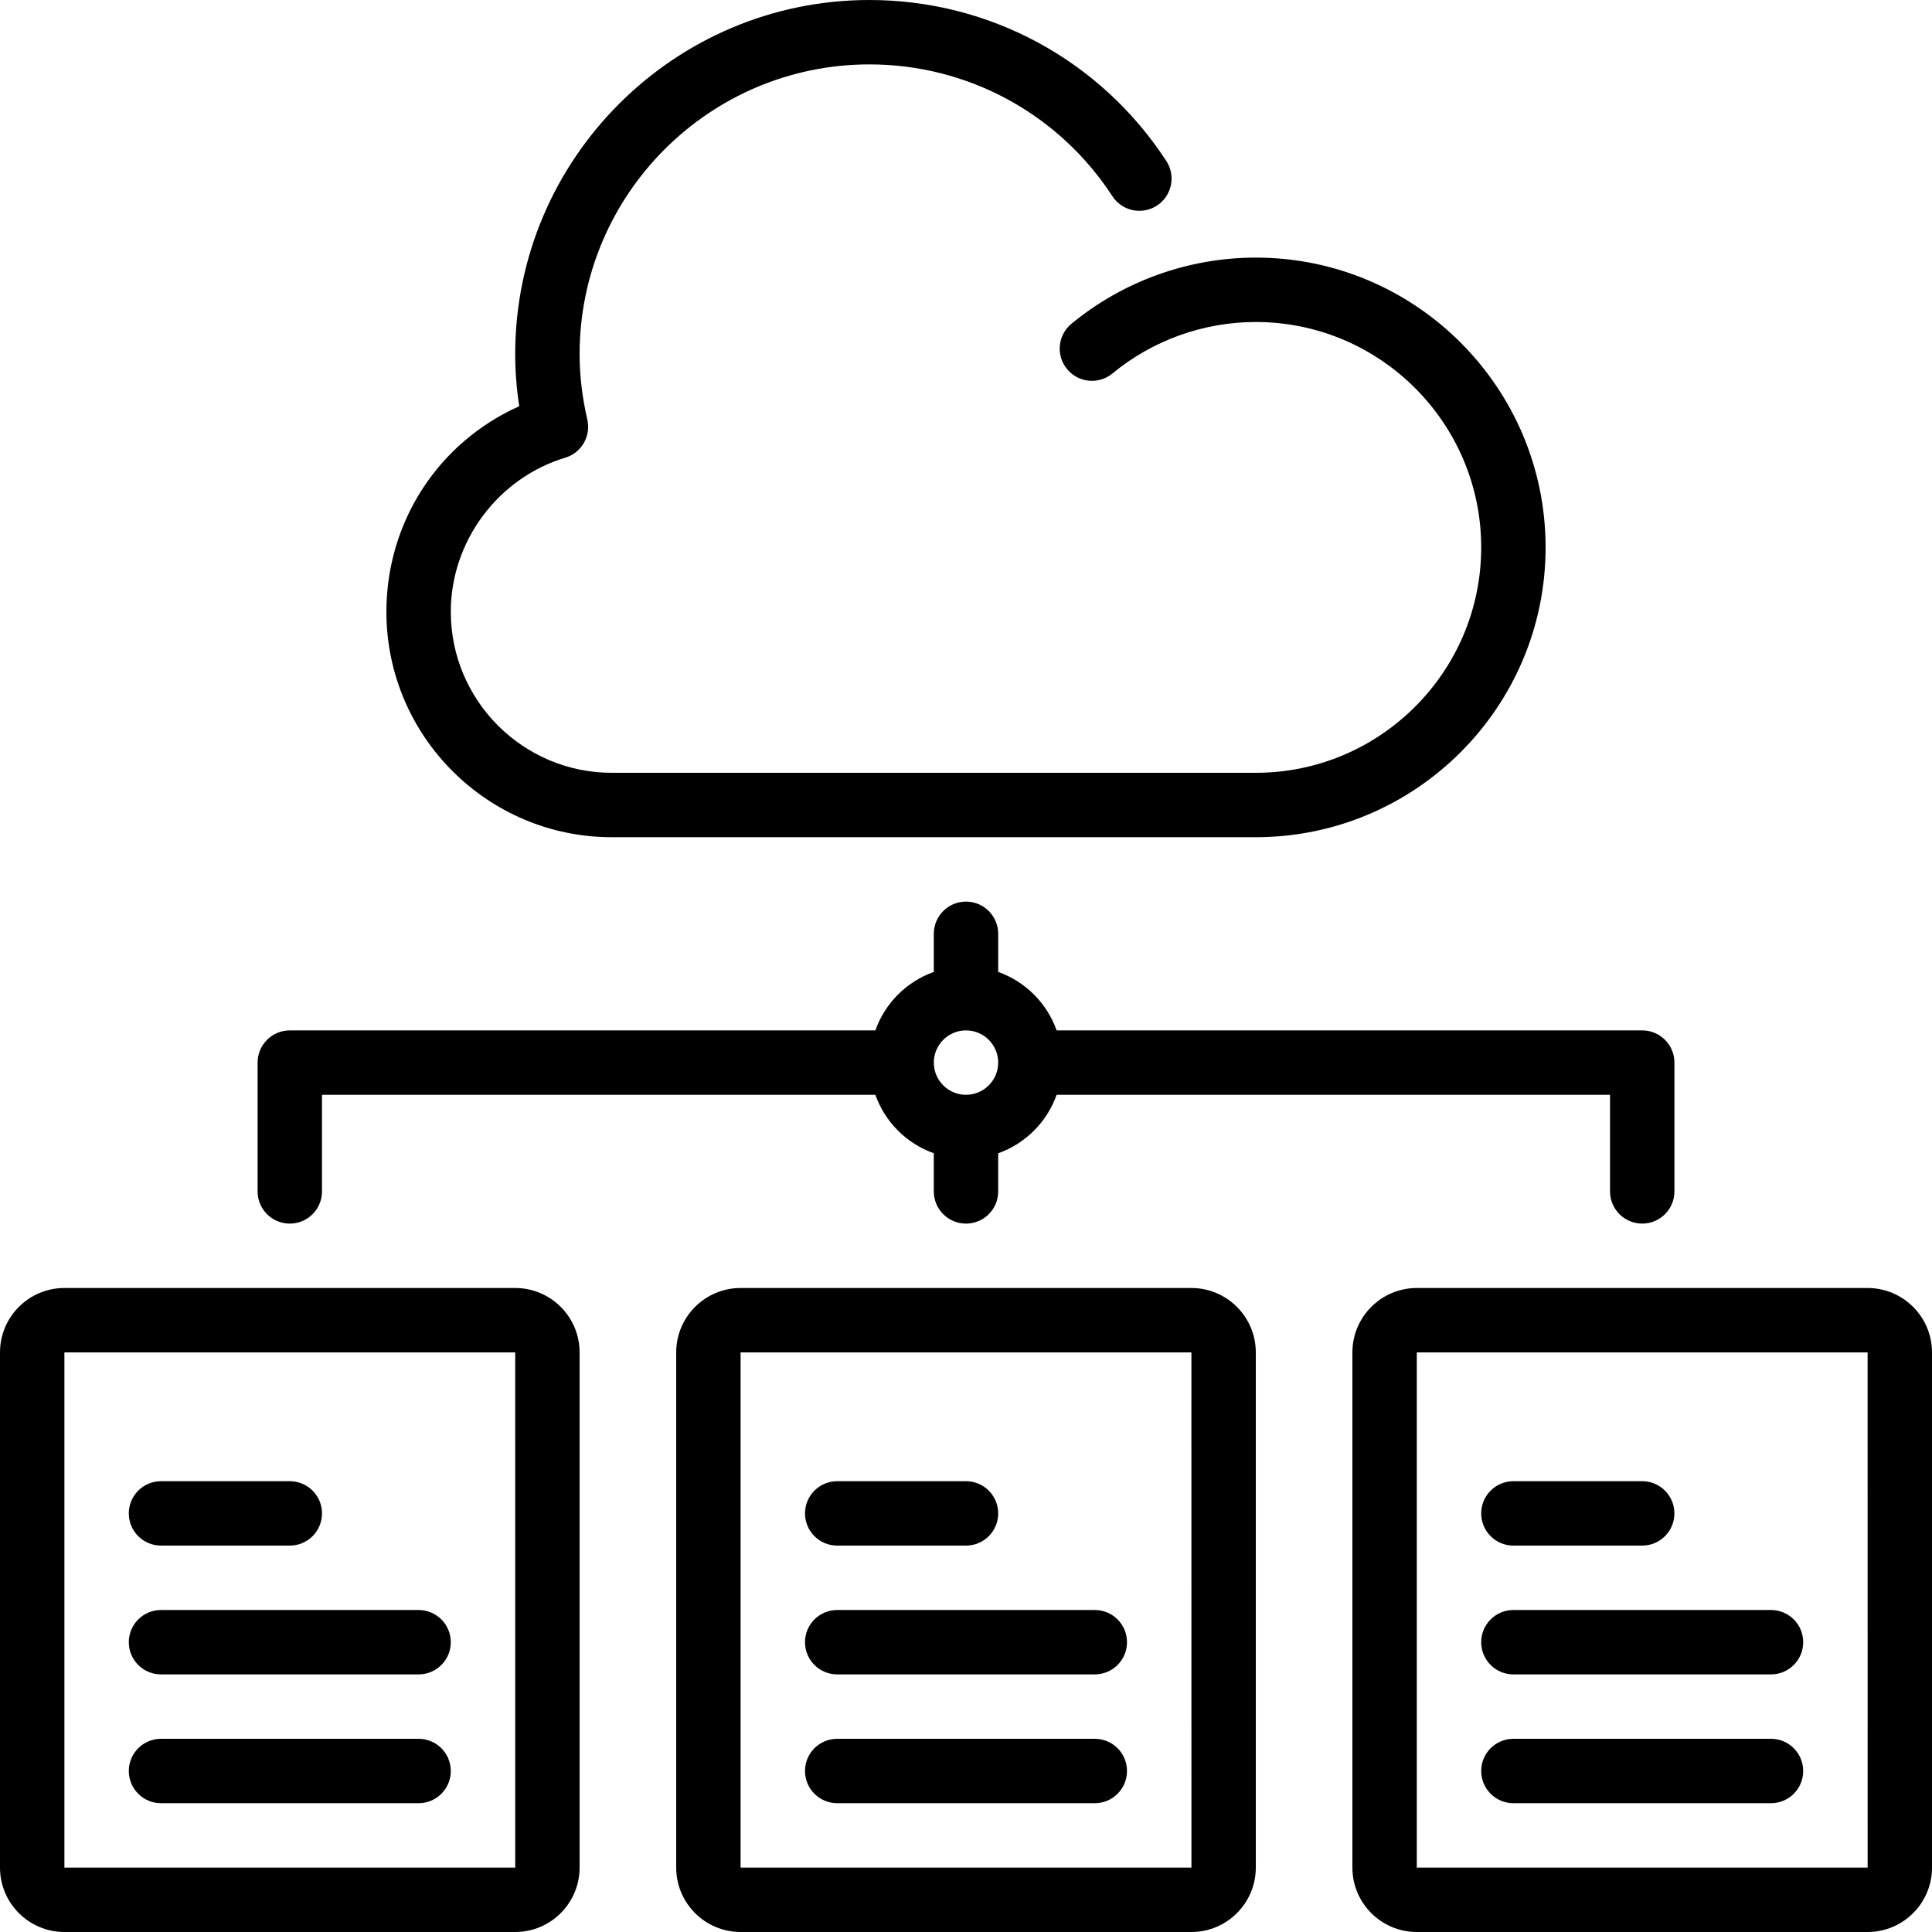
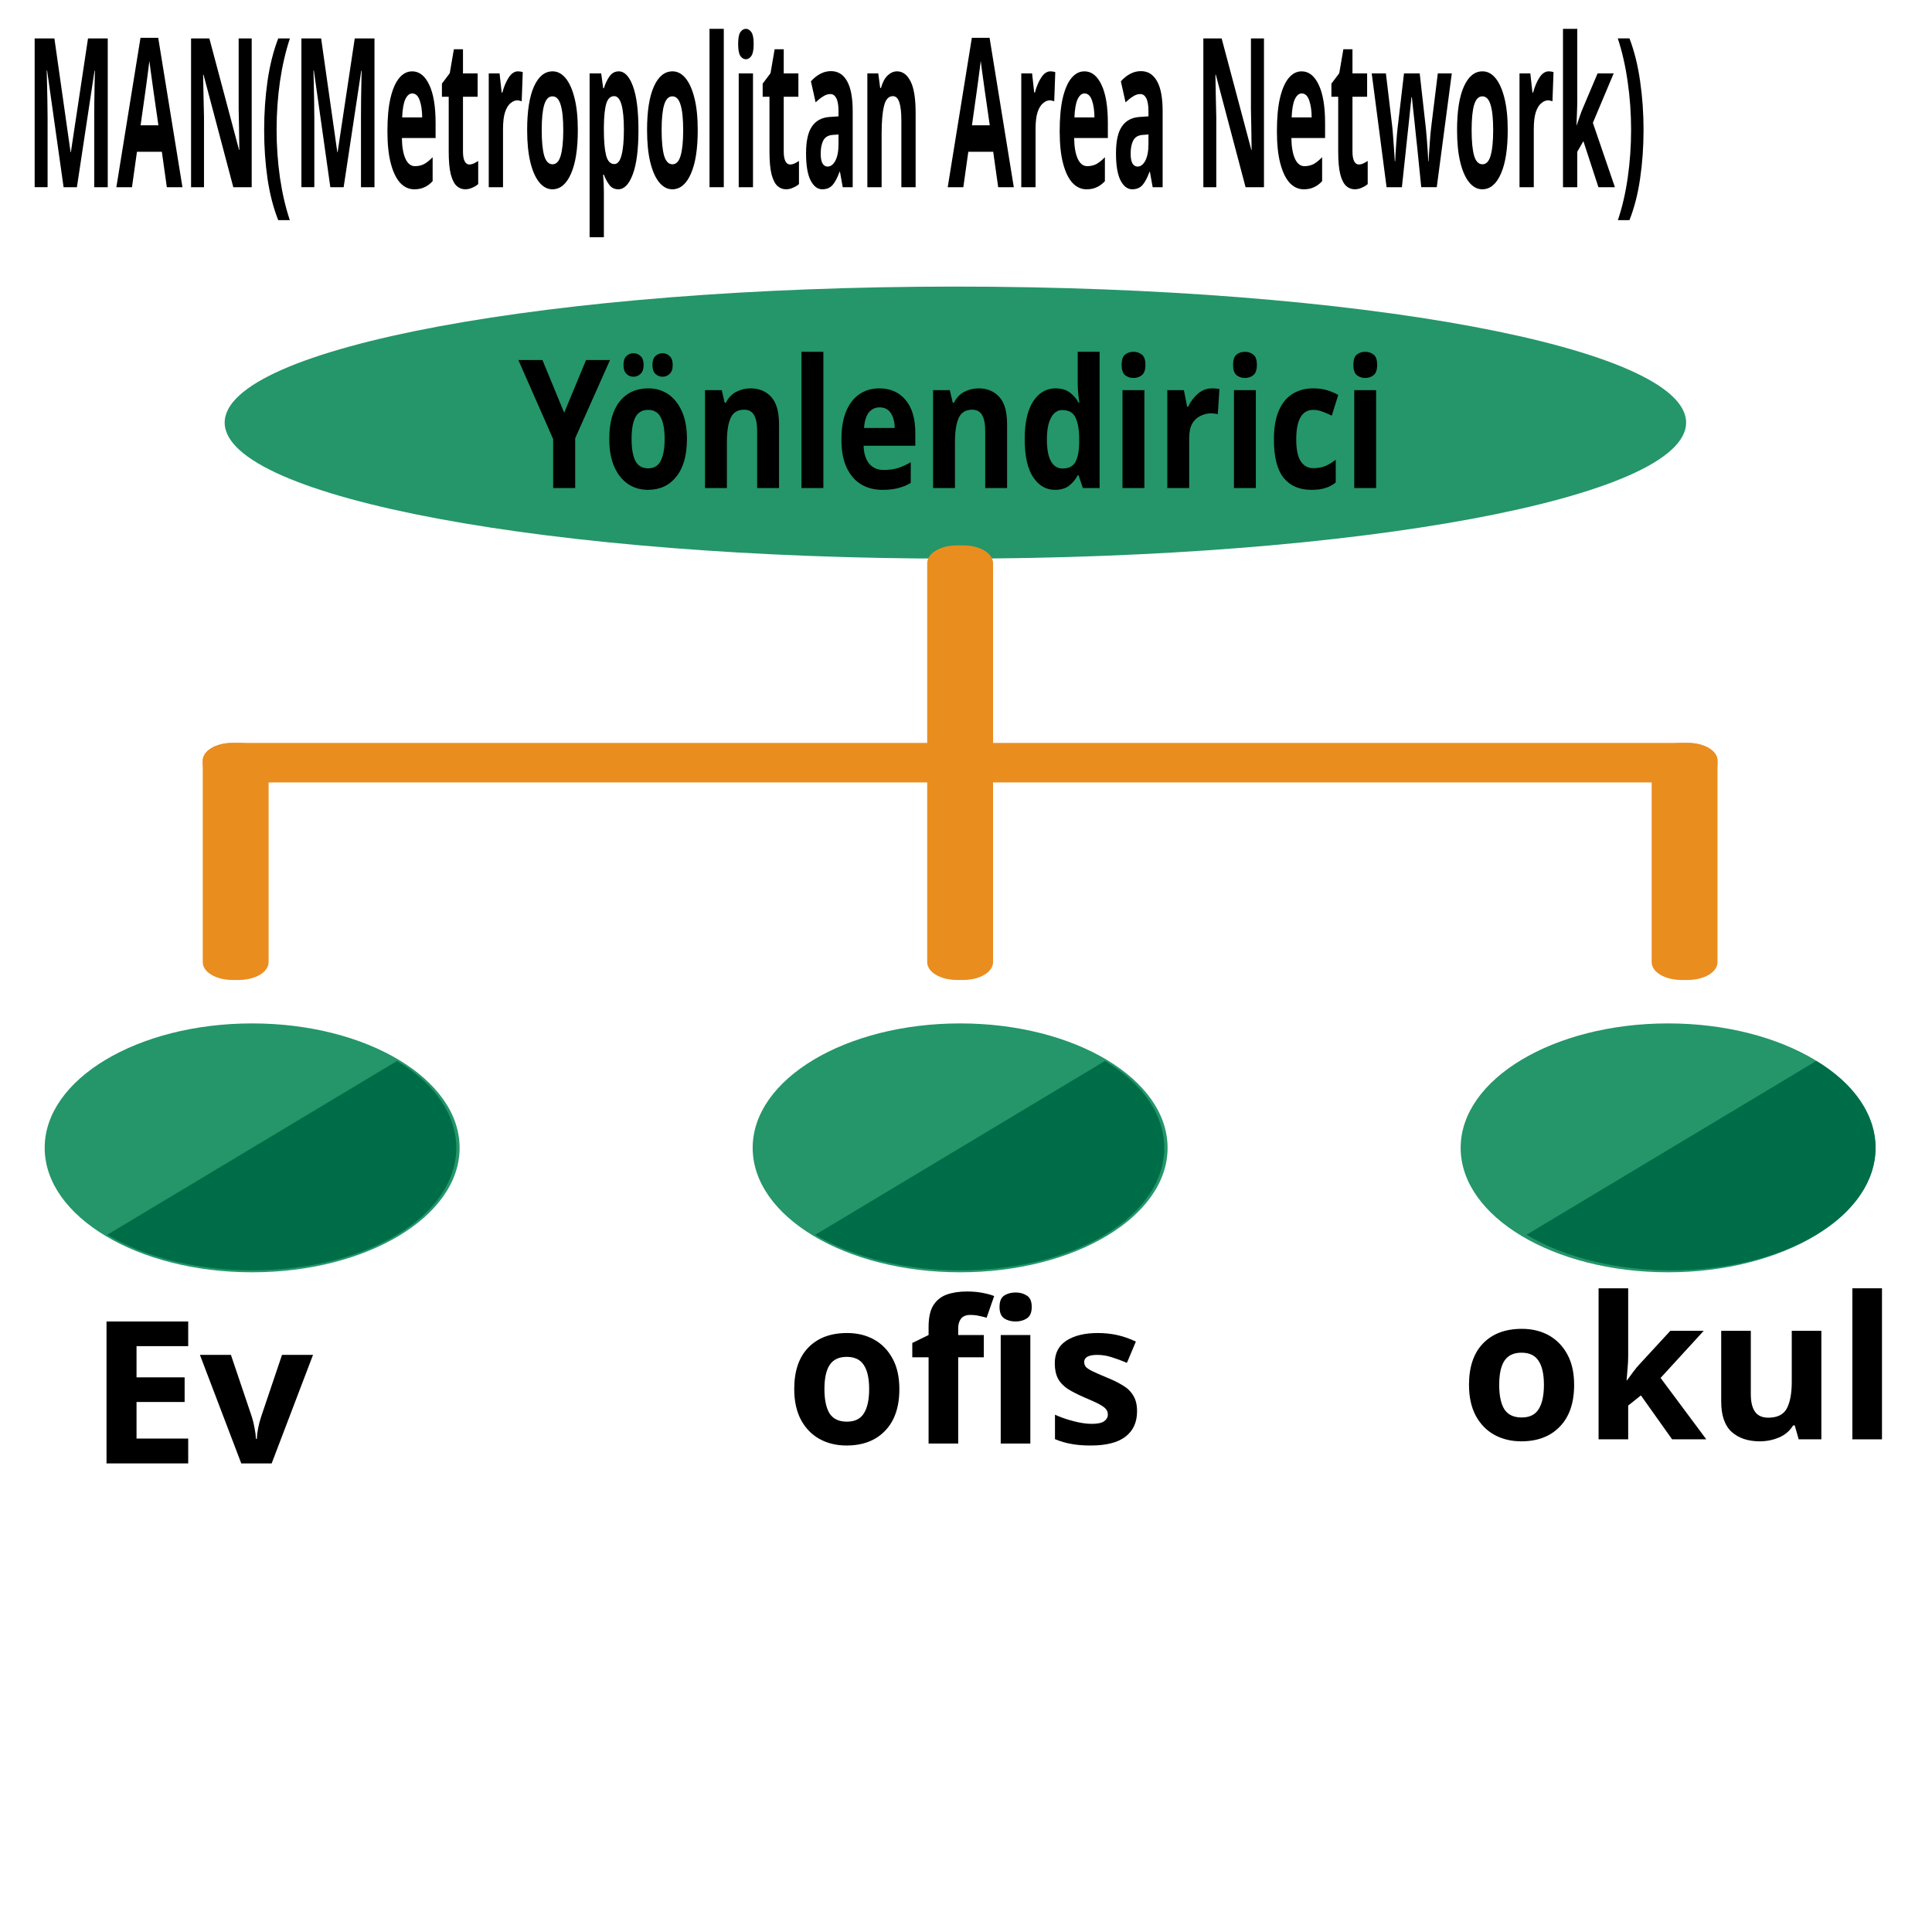
- <svg xmlns="http://www.w3.org/2000/svg" fill="#000000" height="800px" width="800px" version="1.1" id="Layer_1" viewBox="0 0 512 512" xml:space="preserve">
-   <g>
-     <g>
-       <g>
-         <path d="M110.933,426.667H42.667c-4.719,0-8.533,3.823-8.533,8.533s3.814,8.533,8.533,8.533h68.267     c4.719,0,8.533-3.823,8.533-8.533S115.652,426.667,110.933,426.667z" />
-         <path d="M110.933,460.8H42.667c-4.719,0-8.533,3.823-8.533,8.533s3.814,8.533,8.533,8.533h68.267     c4.719,0,8.533-3.823,8.533-8.533S115.652,460.8,110.933,460.8z" />
-         <path d="M162.133,221.867H332.8c42.351,0,76.8-34.458,76.8-76.8s-34.449-76.8-76.8-76.8c-17.8,0-35.149,6.229-48.87,17.545     c-3.627,2.995-4.147,8.38-1.143,12.006c2.995,3.635,8.363,4.164,12.015,1.161c10.658-8.798,24.158-13.645,37.999-13.645     c32.93,0,59.733,26.795,59.733,59.733c0,32.939-26.803,59.733-59.733,59.733H162.133c-23.526,0-42.667-19.14-42.667-42.667     c0-18.662,12.476-35.448,30.336-40.841c4.301-1.297,6.852-5.709,5.845-10.095c-1.357-5.871-2.048-11.699-2.048-17.331     c0-42.342,34.449-76.8,76.8-76.8c26.069,0,50.142,13.056,64.393,34.927c2.569,3.959,7.876,5.06,11.81,2.492     c3.951-2.577,5.06-7.868,2.492-11.81C291.678,15.957,262.255,0,230.4,0c-51.755,0-93.867,42.112-93.867,93.867     c0,4.531,0.358,9.148,1.067,13.79c-21.333,9.532-35.2,30.558-35.2,54.477C102.4,195.072,129.203,221.867,162.133,221.867z" />
-         <path d="M76.8,324.267c4.719,0,8.533-3.823,8.533-8.533v-25.6h146.645c2.569,7.228,8.252,12.919,15.488,15.488v10.112     c0,4.71,3.814,8.533,8.533,8.533s8.533-3.823,8.533-8.533V305.63c7.236-2.577,12.919-8.269,15.488-15.497h146.654v25.6     c0,4.71,3.814,8.533,8.533,8.533s8.533-3.823,8.533-8.533V281.6c0-4.71-3.814-8.533-8.533-8.533H280.021     c-2.569-7.228-8.252-12.919-15.488-15.497v-10.103c0-4.71-3.814-8.533-8.533-8.533s-8.533,3.823-8.533,8.533v10.103     c-7.236,2.577-12.919,8.269-15.488,15.497H76.8c-4.719,0-8.533,3.823-8.533,8.533v34.133     C68.267,320.444,72.081,324.267,76.8,324.267z M256,273.067c4.71,0,8.533,3.831,8.533,8.533c0,4.702-3.823,8.533-8.533,8.533     s-8.533-3.831-8.533-8.533C247.467,276.898,251.29,273.067,256,273.067z" />
-         <path d="M42.667,409.6H76.8c4.719,0,8.533-3.823,8.533-8.533s-3.814-8.533-8.533-8.533H42.667c-4.719,0-8.533,3.823-8.533,8.533     S37.948,409.6,42.667,409.6z" />
-         <path d="M136.533,341.333H17.067C7.654,341.333,0,348.988,0,358.4v136.533C0,504.346,7.654,512,17.067,512h119.467     c9.412,0,17.067-7.654,17.067-17.067V358.4C153.6,348.988,145.946,341.333,136.533,341.333z M17.067,494.933V358.4h119.467     l0.009,136.533H17.067z" />
-         <path d="M290.133,460.8h-68.267c-4.719,0-8.533,3.823-8.533,8.533s3.814,8.533,8.533,8.533h68.267     c4.719,0,8.533-3.823,8.533-8.533S294.852,460.8,290.133,460.8z" />
-         <path d="M469.333,426.667h-68.267c-4.719,0-8.533,3.823-8.533,8.533s3.814,8.533,8.533,8.533h68.267     c4.719,0,8.533-3.823,8.533-8.533S474.052,426.667,469.333,426.667z" />
-         <path d="M469.333,460.8h-68.267c-4.719,0-8.533,3.823-8.533,8.533s3.814,8.533,8.533,8.533h68.267     c4.719,0,8.533-3.823,8.533-8.533S474.052,460.8,469.333,460.8z" />
-         <path d="M494.933,341.333H375.467c-9.412,0-17.067,7.654-17.067,17.067v136.533c0,9.412,7.654,17.067,17.067,17.067h119.467     c9.412,0,17.067-7.654,17.067-17.067V358.4C512,348.988,504.346,341.333,494.933,341.333z M375.467,494.933V358.4h119.467     l0.009,136.533H375.467z" />
-         <path d="M221.867,409.6H256c4.719,0,8.533-3.823,8.533-8.533s-3.814-8.533-8.533-8.533h-34.133c-4.719,0-8.533,3.823-8.533,8.533     S217.148,409.6,221.867,409.6z" />
-         <path d="M290.133,426.667h-68.267c-4.719,0-8.533,3.823-8.533,8.533s3.814,8.533,8.533,8.533h68.267     c4.719,0,8.533-3.823,8.533-8.533S294.852,426.667,290.133,426.667z" />
-         <path d="M401.067,409.6H435.2c4.719,0,8.533-3.823,8.533-8.533s-3.814-8.533-8.533-8.533h-34.133     c-4.719,0-8.533,3.823-8.533,8.533S396.348,409.6,401.067,409.6z" />
-         <path d="M315.733,341.333H196.267c-9.412,0-17.067,7.654-17.067,17.067v136.533c0,9.412,7.654,17.067,17.067,17.067h119.467     c9.412,0,17.067-7.654,17.067-17.067V358.4C332.8,348.988,325.146,341.333,315.733,341.333z M196.267,494.933V358.4h119.467     l0.009,136.533H196.267z" />
-       </g>
+ <svg xmlns="http://www.w3.org/2000/svg" height="800px" width="800px" version="1.1" id="Layer_1" viewBox="0 0 490 490" xml:space="preserve">
+   <defs id="defs2303">
+ 	
+ </defs>
+   <g aria-label="MAN(Metropolitan Area Network)" transform="matrix(1.071306,0,0,2.330795,-1.077314,-49.39801)" id="text2539" style="font-weight:bold;font-size:22.675px;-inkscape-font-specification:'sans-serif, Bold';stroke-width:0.017">
+     <path d="M 16.059,41.564 12.159,28.866 h -0.091 q 0.023,0.453 0.068,1.36 0.045,0.907 0.091,1.95 0.045,1.02 0.045,1.859 v 7.528 H 9.212 V 25.374 h 4.671 l 3.832,12.38 h 0.068 l 4.059,-12.38 h 4.671 v 16.19 h -3.197 v -7.664 q 0,-0.771 0.023,-1.769 0.045,-0.998 0.068,-1.882 0.045,-0.907 0.068,-1.36 h -0.091 l -4.172,12.675 z" id="path2772" />
+     <path d="m 40.503,41.564 -1.179,-3.855 h -5.895 l -1.179,3.855 h -3.696 l 5.714,-16.258 h 4.195 l 5.737,16.258 z M 37.328,31.066 q -0.113,-0.385 -0.295,-0.975 -0.181,-0.59 -0.363,-1.202 -0.181,-0.612 -0.295,-1.066 -0.113,0.453 -0.317,1.134 -0.181,0.658 -0.363,1.27 -0.159,0.59 -0.249,0.839 l -1.156,3.764 h 4.217 z" id="path2774" />
+     <path d="M 60.593,41.564 H 56.239 L 49.187,29.32 h -0.091 q 0.045,1.156 0.091,2.313 0.068,1.156 0.113,2.313 v 7.619 H 46.239 V 25.374 h 4.331 l 7.029,12.131 h 0.068 q -0.023,-1.134 -0.068,-2.245 -0.045,-1.111 -0.091,-2.222 v -7.664 h 3.084 z" id="path2776" />
+     <path d="m 63.54,35.351 q 0,-2.766 0.794,-5.329 0.816,-2.585 2.54,-4.648 h 2.766 q -1.542,2.131 -2.358,4.694 -0.794,2.562 -0.794,5.261 0,2.63 0.794,5.193 0.816,2.54 2.335,4.626 H 66.873 Q 65.15,43.151 64.334,40.634 63.54,38.095 63.54,35.351 Z" id="path2778" />
+     <path d="M 79.209,41.564 75.308,28.866 h -0.091 q 0.023,0.453 0.068,1.36 0.045,0.907 0.091,1.95 0.045,1.02 0.045,1.859 v 7.528 H 72.361 V 25.374 h 4.671 l 3.832,12.38 h 0.068 l 4.059,-12.38 h 4.671 v 16.19 h -3.197 v -7.664 q 0,-0.771 0.023,-1.769 0.045,-0.998 0.068,-1.882 0.045,-0.907 0.068,-1.36 h -0.091 l -4.172,12.675 z" id="path2780" />
+     <path d="m 98.573,28.957 q 2.562,0 4.059,1.474 1.497,1.451 1.497,4.149 v 1.633 h -7.981 q 0.045,1.429 0.839,2.245 0.816,0.816 2.245,0.816 1.202,0 2.177,-0.227 0.975,-0.249 2.018,-0.748 v 2.608 q -0.907,0.453 -1.927,0.658 -0.998,0.227 -2.426,0.227 -1.859,0 -3.288,-0.68 -1.429,-0.703 -2.245,-2.109 -0.816,-1.406 -0.816,-3.537 0,-2.177 0.726,-3.605 0.748,-1.451 2.063,-2.177 1.315,-0.726 3.061,-0.726 z m 0.023,2.404 q -0.975,0 -1.633,0.635 -0.635,0.635 -0.748,1.973 h 4.739 q -0.023,-1.134 -0.59,-1.859 -0.567,-0.748 -1.769,-0.748 z" id="path2782" />
+     <path d="m 112.087,39.092 q 0.567,0 1.088,-0.113 0.522,-0.113 1.043,-0.272 v 2.517 q -0.544,0.227 -1.36,0.385 -0.794,0.181 -1.746,0.181 -1.111,0 -1.995,-0.363 -0.862,-0.363 -1.383,-1.247 -0.499,-0.907 -0.499,-2.494 v -5.963 h -1.61 v -1.429 l 1.859,-1.134 0.975,-2.608 h 2.154 v 2.63 h 3.469 v 2.54 h -3.469 v 5.963 q 0,0.703 0.408,1.066 0.408,0.34 1.066,0.34 z" id="path2784" />
+     <path d="m 123.628,28.957 q 0.249,0 0.59,0.023 0.34,0.023 0.544,0.068 l -0.249,3.174 q -0.159,-0.045 -0.476,-0.068 -0.295,-0.045 -0.522,-0.045 -0.862,0 -1.655,0.317 -0.794,0.295 -1.292,0.975 -0.476,0.68 -0.476,1.859 v 6.304 h -3.379 V 29.184 h 2.562 l 0.499,2.086 h 0.159 q 0.544,-0.952 1.497,-1.633 0.952,-0.68 2.199,-0.68 z" id="path2786" />
+     <path d="m 137.8,35.351 q 0,3.084 -1.633,4.762 -1.61,1.678 -4.399,1.678 -1.723,0 -3.084,-0.748 -1.338,-0.748 -2.109,-2.177 -0.771,-1.451 -0.771,-3.515 0,-3.084 1.61,-4.739 1.61,-1.655 4.422,-1.655 1.746,0 3.084,0.748 1.338,0.748 2.109,2.177 0.771,1.406 0.771,3.469 z m -8.548,0 q 0,1.837 0.59,2.789 0.612,0.93 1.973,0.93 1.338,0 1.927,-0.93 0.612,-0.952 0.612,-2.789 0,-1.837 -0.612,-2.744 -0.59,-0.93 -1.95,-0.93 -1.338,0 -1.95,0.93 -0.59,0.907 -0.59,2.744 z" id="path2788" />
+     <path d="m 147.482,28.957 q 2.086,0 3.379,1.633 1.292,1.61 1.292,4.762 0,3.152 -1.338,4.807 -1.338,1.633 -3.424,1.633 -1.338,0 -2.131,-0.476 -0.794,-0.499 -1.292,-1.111 h -0.181 q 0.181,0.952 0.181,1.814 v 4.988 h -3.379 V 29.184 h 2.744 l 0.476,1.61 h 0.159 q 0.499,-0.748 1.338,-1.292 0.839,-0.544 2.177,-0.544 z m -1.088,2.698 q -1.315,0 -1.859,0.816 -0.522,0.816 -0.567,2.494 v 0.363 q 0,1.791 0.522,2.766 0.544,0.952 1.95,0.952 1.156,0 1.701,-0.952 0.567,-0.975 0.567,-2.789 0,-3.651 -2.313,-3.651 z" id="path2790" />
+     <path d="m 166.189,35.351 q 0,3.084 -1.633,4.762 -1.61,1.678 -4.399,1.678 -1.723,0 -3.084,-0.748 -1.338,-0.748 -2.109,-2.177 -0.771,-1.451 -0.771,-3.515 0,-3.084 1.61,-4.739 1.61,-1.655 4.422,-1.655 1.746,0 3.084,0.748 1.338,0.748 2.109,2.177 0.771,1.406 0.771,3.469 z m -8.548,0 q 0,1.837 0.59,2.789 0.612,0.93 1.973,0.93 1.338,0 1.927,-0.93 0.612,-0.952 0.612,-2.789 0,-1.837 -0.612,-2.744 -0.59,-0.93 -1.95,-0.93 -1.338,0 -1.95,0.93 -0.59,0.907 -0.59,2.744 z" id="path2792" />
+     <path d="m 172.356,41.564 h -3.379 V 24.331 h 3.379 z" id="path2794" />
+     <path d="m 177.594,24.331 q 0.748,0 1.292,0.363 0.544,0.34 0.544,1.292 0,0.93 -0.544,1.292 -0.544,0.363 -1.292,0.363 -0.771,0 -1.315,-0.363 -0.522,-0.363 -0.522,-1.292 0,-0.952 0.522,-1.292 0.544,-0.363 1.315,-0.363 z m 1.678,4.852 V 41.564 H 175.893 V 29.184 Z" id="path2796" />
+     <path d="m 188.024,39.092 q 0.567,0 1.088,-0.113 0.522,-0.113 1.043,-0.272 v 2.517 q -0.544,0.227 -1.36,0.385 -0.794,0.181 -1.746,0.181 -1.111,0 -1.995,-0.363 -0.862,-0.363 -1.383,-1.247 -0.499,-0.907 -0.499,-2.494 v -5.963 h -1.61 v -1.429 l 1.859,-1.134 0.975,-2.608 h 2.154 v 2.63 h 3.469 v 2.54 h -3.469 v 5.963 q 0,0.703 0.408,1.066 0.408,0.34 1.066,0.34 z" id="path2798" />
+     <path d="m 197.729,28.934 q 2.494,0 3.809,1.088 1.338,1.066 1.338,3.288 v 8.254 h -2.358 l -0.658,-1.678 h -0.091 q -0.794,0.998 -1.678,1.451 -0.884,0.453 -2.426,0.453 -1.655,0 -2.744,-0.952 -1.088,-0.975 -1.088,-2.97 0,-1.973 1.383,-2.902 1.383,-0.952 4.149,-1.043 l 2.154,-0.068 V 33.31 q 0,-0.975 -0.522,-1.429 -0.499,-0.453 -1.406,-0.453 -0.907,0 -1.769,0.272 -0.862,0.249 -1.723,0.635 l -1.111,-2.29 q 0.998,-0.522 2.199,-0.816 1.224,-0.295 2.54,-0.295 z m 0.476,6.938 q -1.633,0.045 -2.267,0.59 -0.635,0.544 -0.635,1.429 0,0.771 0.453,1.111 0.454,0.317 1.179,0.317 1.088,0 1.837,-0.635 0.748,-0.658 0.748,-1.837 v -1.02 z" id="path2800" />
+     <path d="m 213.375,28.957 q 1.995,0 3.197,1.088 1.202,1.066 1.202,3.447 v 8.072 h -3.379 v -7.233 q 0,-1.338 -0.476,-1.995 -0.476,-0.68 -1.519,-0.68 -1.542,0 -2.109,1.066 -0.567,1.043 -0.567,3.016 v 5.827 h -3.379 V 29.184 h 2.585 l 0.454,1.587 h 0.181 q 0.59,-0.952 1.61,-1.383 1.043,-0.431 2.199,-0.431 z" id="path2802" />
+     <path d="m 237.319,41.564 -1.179,-3.855 h -5.895 l -1.179,3.855 h -3.696 l 5.714,-16.258 h 4.195 l 5.737,16.258 z M 234.145,31.066 q -0.113,-0.385 -0.295,-0.975 -0.181,-0.59 -0.363,-1.202 -0.181,-0.612 -0.295,-1.066 -0.113,0.453 -0.317,1.134 -0.181,0.658 -0.363,1.27 -0.159,0.59 -0.249,0.839 l -1.156,3.764 h 4.217 z" id="path2804" />
+     <path d="m 249.7,28.957 q 0.249,0 0.59,0.023 0.34,0.023 0.544,0.068 l -0.249,3.174 q -0.159,-0.045 -0.476,-0.068 -0.295,-0.045 -0.522,-0.045 -0.862,0 -1.655,0.317 -0.794,0.295 -1.292,0.975 -0.476,0.68 -0.476,1.859 v 6.304 h -3.379 V 29.184 h 2.562 l 0.499,2.086 h 0.159 q 0.544,-0.952 1.497,-1.633 0.952,-0.68 2.199,-0.68 z" id="path2806" />
+     <path d="m 257.726,28.957 q 2.562,0 4.059,1.474 1.497,1.451 1.497,4.149 v 1.633 h -7.981 q 0.045,1.429 0.839,2.245 0.816,0.816 2.245,0.816 1.202,0 2.177,-0.227 0.975,-0.249 2.018,-0.748 v 2.608 q -0.907,0.453 -1.927,0.658 -0.998,0.227 -2.426,0.227 -1.859,0 -3.288,-0.68 -1.429,-0.703 -2.245,-2.109 -0.816,-1.406 -0.816,-3.537 0,-2.177 0.726,-3.605 0.748,-1.451 2.063,-2.177 1.315,-0.726 3.061,-0.726 z m 0.023,2.404 q -0.975,0 -1.633,0.635 -0.635,0.635 -0.748,1.973 h 4.739 q -0.023,-1.134 -0.59,-1.859 -0.567,-0.748 -1.769,-0.748 z" id="path2808" />
+     <path d="m 271.104,28.934 q 2.494,0 3.809,1.088 1.338,1.066 1.338,3.288 v 8.254 h -2.358 l -0.658,-1.678 h -0.091 q -0.794,0.998 -1.678,1.451 -0.884,0.453 -2.426,0.453 -1.655,0 -2.744,-0.952 -1.088,-0.975 -1.088,-2.97 0,-1.973 1.383,-2.902 1.383,-0.952 4.149,-1.043 l 2.154,-0.068 V 33.31 q 0,-0.975 -0.522,-1.429 -0.499,-0.453 -1.406,-0.453 -0.907,0 -1.769,0.272 -0.862,0.249 -1.723,0.635 l -1.111,-2.29 q 0.998,-0.522 2.199,-0.816 1.224,-0.295 2.54,-0.295 z m 0.476,6.938 q -1.633,0.045 -2.267,0.59 -0.635,0.544 -0.635,1.429 0,0.771 0.454,1.111 0.453,0.317 1.179,0.317 1.088,0 1.837,-0.635 0.748,-0.658 0.748,-1.837 v -1.02 z" id="path2810" />
+     <path d="m 300.241,41.564 h -4.354 L 288.836,29.32 h -0.091 q 0.045,1.156 0.091,2.313 0.068,1.156 0.113,2.313 v 7.619 h -3.061 V 25.374 h 4.331 l 7.029,12.131 h 0.068 q -0.023,-1.134 -0.068,-2.245 -0.045,-1.111 -0.091,-2.222 v -7.664 h 3.084 z" id="path2812" />
+     <path d="m 309.153,28.957 q 2.562,0 4.059,1.474 1.497,1.451 1.497,4.149 v 1.633 h -7.981 q 0.045,1.429 0.839,2.245 0.816,0.816 2.245,0.816 1.202,0 2.177,-0.227 0.975,-0.249 2.018,-0.748 v 2.608 q -0.907,0.453 -1.927,0.658 -0.998,0.227 -2.426,0.227 -1.859,0 -3.288,-0.68 -1.429,-0.703 -2.245,-2.109 -0.816,-1.406 -0.816,-3.537 0,-2.177 0.726,-3.605 0.748,-1.451 2.063,-2.177 1.315,-0.726 3.061,-0.726 z m 0.023,2.404 q -0.975,0 -1.633,0.635 -0.635,0.635 -0.748,1.973 h 4.739 q -0.023,-1.134 -0.59,-1.859 -0.567,-0.748 -1.769,-0.748 z" id="path2814" />
+     <path d="m 322.667,39.092 q 0.567,0 1.088,-0.113 0.522,-0.113 1.043,-0.272 v 2.517 q -0.544,0.227 -1.36,0.385 -0.794,0.181 -1.746,0.181 -1.111,0 -1.995,-0.363 -0.862,-0.363 -1.383,-1.247 -0.499,-0.907 -0.499,-2.494 v -5.963 h -1.61 v -1.429 l 1.859,-1.134 0.975,-2.608 h 2.154 v 2.63 h 3.469 v 2.54 h -3.469 v 5.963 q 0,0.703 0.408,1.066 0.408,0.34 1.066,0.34 z" id="path2816" />
+     <path d="m 336.521,37.233 q -0.091,-0.385 -0.272,-1.134 -0.159,-0.771 -0.363,-1.633 -0.204,-0.884 -0.385,-1.61 -0.181,-0.748 -0.249,-1.088 h -0.091 q -0.068,0.34 -0.249,1.088 -0.159,0.726 -0.363,1.61 -0.204,0.862 -0.385,1.633 -0.181,0.771 -0.272,1.179 l -0.998,4.286 h -3.628 L 325.75,29.184 h 3.356 l 1.429,5.487 q 0.159,0.567 0.272,1.36 0.136,0.794 0.249,1.542 0.113,0.726 0.159,1.156 h 0.091 q 0.023,-0.317 0.091,-0.839 0.068,-0.544 0.159,-1.111 0.113,-0.567 0.181,-1.02 0.091,-0.476 0.136,-0.635 l 1.519,-5.941 h 3.719 l 1.451,5.941 q 0.091,0.317 0.204,1.02 0.136,0.703 0.227,1.429 0.113,0.726 0.113,1.156 h 0.091 q 0.045,-0.385 0.159,-1.111 0.113,-0.748 0.249,-1.565 0.159,-0.816 0.317,-1.383 l 1.474,-5.487 h 3.311 l -3.56,12.38 h -3.673 z" id="path2818" />
+     <path d="m 357.949,35.351 q 0,3.084 -1.633,4.762 -1.61,1.678 -4.399,1.678 -1.723,0 -3.084,-0.748 -1.338,-0.748 -2.109,-2.177 -0.771,-1.451 -0.771,-3.515 0,-3.084 1.61,-4.739 1.61,-1.655 4.422,-1.655 1.746,0 3.084,0.748 1.338,0.748 2.109,2.177 0.771,1.406 0.771,3.469 z m -8.548,0 q 0,1.837 0.59,2.789 0.612,0.93 1.973,0.93 1.338,0 1.927,-0.93 0.612,-0.952 0.612,-2.789 0,-1.837 -0.612,-2.744 -0.59,-0.93 -1.95,-0.93 -1.338,0 -1.95,0.93 -0.59,0.907 -0.59,2.744 z" id="path2820" />
+     <path d="m 367.653,28.957 q 0.249,0 0.59,0.023 0.34,0.023 0.544,0.068 l -0.249,3.174 q -0.159,-0.045 -0.476,-0.068 -0.295,-0.045 -0.522,-0.045 -0.862,0 -1.655,0.317 -0.794,0.295 -1.292,0.975 -0.476,0.68 -0.476,1.859 v 6.304 h -3.379 V 29.184 h 2.562 l 0.499,2.086 h 0.159 q 0.544,-0.952 1.497,-1.633 0.952,-0.68 2.199,-0.68 z" id="path2822" />
+     <path d="m 374.41,32.041 q 0,0.703 -0.068,1.406 -0.045,0.68 -0.113,1.383 h 0.045 q 0.34,-0.476 0.703,-0.952 0.363,-0.499 0.771,-0.93 l 3.469,-3.764 h 3.809 l -4.92,5.374 5.215,7.006 h -3.9 l -3.56,-5.011 -1.451,1.156 v 3.855 h -3.379 V 24.331 h 3.379 z" id="path2824" />
+     <path d="m 390.101,35.351 q 0,2.744 -0.816,5.283 -0.794,2.517 -2.517,4.512 h -2.744 q 1.542,-2.086 2.336,-4.626 0.794,-2.562 0.794,-5.193 0,-2.698 -0.816,-5.261 -0.794,-2.562 -2.335,-4.694 h 2.766 q 1.723,2.063 2.517,4.648 0.816,2.562 0.816,5.329 z" id="path2826" />
+   </g>
+   <g id="g2594" transform="matrix(1.043962,0,0,0.626223,-13.30325,14.58187)">
+     <ellipse style="fill:#24966a;stroke-width:1.084" cx="244.849" cy="147.874" id="circle2541" rx="177.523" ry="55.091" />
+     <circle style="fill:#24966a" cx="74" cy="441.6" r="50.4" id="circle2545" />
+     <path style="fill:#006d49" d="m 109.2,406.4 c 19.2,19.2 19.2,51.2 0,70.4 C 90,496 58,496 38.8,476.8" id="path2547" />
+     <circle style="fill:#24966a" cx="246" cy="441.6" r="50.4" id="circle2549" />
+     <path style="fill:#006d49" d="m 281.2,406.4 c 19.2,19.2 19.2,51.2 0,70.4 -19.2,19.2 -51.2,19.2 -70.4,0" id="path2551" />
+     <circle style="fill:#24966a" cx="418" cy="441.6" r="50.4" id="circle2553" />
+     <path style="fill:#006d49" d="m 454,406.4 c 19.2,19.2 19.2,51.2 0,70.4 -19.2,19.2 -51.2,19.2 -70.4,0" id="path2555" />
+     <g id="g2571">
+       <path style="fill:#ea8d1f" d="m 254,286.4 c 0,4 -3.2,7.2 -7.2,7.2 h -1.6 c -4,0 -7.2,-3.2 -7.2,-7.2 v -81.6 c 0,-4 3.2,-7.2 7.2,-7.2 h 1.6 c 4,0 7.2,3.2 7.2,7.2 z" id="path2561" />
+       <path style="fill:#ea8d1f" d="m 78,366.4 c 0,4 -3.2,7.2 -7.2,7.2 h -1.6 c -4,0 -7.2,-3.2 -7.2,-7.2 v -81.6 c 0,-4 3.2,-7.2 7.2,-7.2 h 1.6 c 4,0 7.2,3.2 7.2,7.2 0,0 0,81.6 0,81.6 z" id="path2563" />
+       <path style="fill:#ea8d1f" d="m 430,366.4 c 0,4 -3.2,7.2 -7.2,7.2 h -1.6 c -4,0 -7.2,-3.2 -7.2,-7.2 v -81.6 c 0,-4 3.2,-7.2 7.2,-7.2 h 1.6 c 4,0 7.2,3.2 7.2,7.2 z" id="path2565" />
+       <path style="fill:#ea8d1f" d="m 254,366.4 c 0,4 -3.2,7.2 -7.2,7.2 h -1.6 c -4,0 -7.2,-3.2 -7.2,-7.2 v -81.6 c 0,-4 3.2,-7.2 7.2,-7.2 h 1.6 c 4,0 7.2,3.2 7.2,7.2 z" id="path2567" />
+       <path style="fill:#ea8d1f" d="m 430,286.4 c 0,4 -3.2,7.2 -7.2,7.2 H 69.2 c -4,0 -7.2,-3.2 -7.2,-7.2 v -1.6 c 0,-4 3.2,-7.2 7.2,-7.2 h 353.6 c 4,0 7.2,3.2 7.2,7.2 z" id="path2569" />
    </g>
  </g>
+   <g aria-label="Yönlendirici" transform="matrix(0.9050261,0,0,1.104941,0.9882264,-3.744991)" id="text2431" style="font-weight:bold;font-size:41.154px;-inkscape-font-specification:'sans-serif, Bold';stroke-width:0.03">
+     <path d="m 157.013,98.131 6.132,-12.099 h 6.708 l -9.753,17.943 v 11.441 h -6.173 v -11.235 l -9.753,-18.149 h 6.749 z" id="path2512" />
+     <path d="m 191.418,104.139 q 0,5.597 -2.963,8.642 -2.922,3.045 -7.984,3.045 -3.128,0 -5.597,-1.358 -2.428,-1.358 -3.827,-3.951 -1.399,-2.634 -1.399,-6.379 0,-5.597 2.922,-8.601 2.922,-3.004 8.025,-3.004 3.169,0 5.597,1.358 2.428,1.358 3.827,3.951 1.399,2.552 1.399,6.297 z m -15.515,0 q 0,3.333 1.07,5.062 1.111,1.687 3.58,1.687 2.428,0 3.498,-1.687 1.111,-1.728 1.111,-5.062 0,-3.333 -1.111,-4.98 -1.07,-1.687 -3.539,-1.687 -2.428,0 -3.539,1.687 -1.07,1.646 -1.07,4.98 z m -2.263,-16.955 q 0,-1.44 0.823,-2.058 0.823,-0.658 1.975,-0.658 1.152,0 1.975,0.658 0.864,0.617 0.864,2.058 0,1.358 -0.864,2.017 -0.823,0.658 -1.975,0.658 -1.152,0 -1.975,-0.658 -0.823,-0.658 -0.823,-2.017 z m 8.107,0 q 0,-1.44 0.823,-2.058 0.823,-0.658 2.017,-0.658 1.152,0 1.975,0.658 0.864,0.617 0.864,2.058 0,1.358 -0.864,2.017 -0.823,0.658 -1.975,0.658 -1.193,0 -2.017,-0.658 -0.823,-0.658 -0.823,-2.017 z" id="path2514" />
+     <path d="m 209.237,92.534 q 3.622,0 5.803,1.975 2.181,1.934 2.181,6.255 v 14.651 h -6.132 v -13.128 q 0,-2.428 -0.864,-3.622 -0.864,-1.235 -2.757,-1.235 -2.798,0 -3.827,1.934 -1.029,1.893 -1.029,5.473 v 10.576 h -6.132 V 92.946 h 4.692 l 0.823,2.881 h 0.329 q 1.07,-1.728 2.922,-2.51 1.893,-0.782 3.992,-0.782 z" id="path2516" />
+     <path d="m 229.649,115.415 h -6.132 V 84.139 h 6.132 z" id="path2518" />
+     <path d="m 245.329,92.534 q 4.65,0 7.366,2.675 2.716,2.634 2.716,7.531 v 2.963 h -14.486 q 0.082,2.593 1.523,4.074 1.482,1.482 4.074,1.482 2.181,0 3.951,-0.412 1.77,-0.453 3.663,-1.358 v 4.733 q -1.646,0.823 -3.498,1.193 -1.811,0.412 -4.403,0.412 -3.375,0 -5.967,-1.235 -2.593,-1.276 -4.074,-3.827 -1.482,-2.552 -1.482,-6.42 0,-3.951 1.317,-6.543 1.358,-2.634 3.745,-3.951 2.387,-1.317 5.556,-1.317 z m 0.041,4.362 q -1.77,0 -2.963,1.152 -1.152,1.152 -1.358,3.58 h 8.601 q -0.041,-2.058 -1.07,-3.375 -1.029,-1.358 -3.21,-1.358 z" id="path2520" />
+     <path d="m 273.149,92.534 q 3.622,0 5.803,1.975 2.181,1.934 2.181,6.255 v 14.651 h -6.132 v -13.128 q 0,-2.428 -0.864,-3.622 -0.864,-1.235 -2.757,-1.235 -2.798,0 -3.827,1.934 -1.029,1.893 -1.029,5.473 v 10.576 h -6.132 V 92.946 h 4.692 l 0.823,2.881 h 0.329 q 1.07,-1.728 2.922,-2.51 1.893,-0.782 3.992,-0.782 z" id="path2522" />
+     <path d="m 294.549,115.827 q -3.745,0 -6.132,-2.922 -2.346,-2.963 -2.346,-8.683 0,-5.761 2.387,-8.725 2.387,-2.963 6.255,-2.963 2.428,0 3.992,0.947 1.564,0.947 2.469,2.346 h 0.206 q -0.123,-0.658 -0.288,-1.893 -0.165,-1.276 -0.165,-2.593 v -7.202 h 6.132 v 31.277 h -4.692 l -1.193,-2.922 h -0.247 q -0.905,1.399 -2.428,2.387 -1.523,0.947 -3.951,0.947 z m 2.14,-4.897 q 2.552,0 3.58,-1.482 1.029,-1.523 1.07,-4.527 v -0.658 q 0,-3.292 -1.029,-5.021 -0.988,-1.728 -3.704,-1.728 -2.017,0 -3.169,1.77 -1.152,1.728 -1.152,5.021 0,3.292 1.152,4.98 1.152,1.646 3.251,1.646 z" id="path2524" />
+     <path d="m 316.566,84.139 q 1.358,0 2.346,0.658 0.988,0.617 0.988,2.346 0,1.687 -0.988,2.346 -0.988,0.658 -2.346,0.658 -1.399,0 -2.387,-0.658 -0.947,-0.658 -0.947,-2.346 0,-1.728 0.947,-2.346 0.988,-0.658 2.387,-0.658 z m 3.045,8.807 v 22.47 h -6.132 V 92.946 Z" id="path2526" />
+     <path d="m 338.583,92.534 q 0.453,0 1.07,0.041 0.617,0.041 0.988,0.123 l -0.453,5.762 q -0.288,-0.082 -0.864,-0.123 -0.535,-0.082 -0.947,-0.082 -1.564,0 -3.004,0.576 -1.44,0.535 -2.346,1.77 -0.864,1.235 -0.864,3.375 v 11.441 h -6.132 V 92.946 h 4.65 l 0.905,3.786 h 0.288 q 0.988,-1.728 2.716,-2.963 1.728,-1.235 3.992,-1.235 z" id="path2528" />
+     <path d="m 347.801,84.139 q 1.358,0 2.346,0.658 0.988,0.617 0.988,2.346 0,1.687 -0.988,2.346 -0.988,0.658 -2.346,0.658 -1.399,0 -2.387,-0.658 -0.947,-0.658 -0.947,-2.346 0,-1.728 0.947,-2.346 0.988,-0.658 2.387,-0.658 z m 3.045,8.807 v 22.47 h -6.132 V 92.946 Z" id="path2530" />
+     <path d="m 366.403,115.827 q -5.021,0 -7.778,-2.757 -2.716,-2.798 -2.716,-8.766 0,-4.115 1.399,-6.708 1.399,-2.593 3.868,-3.827 2.51,-1.235 5.761,-1.235 2.305,0 3.992,0.453 1.728,0.453 3.004,1.07 l -1.811,4.733 q -1.44,-0.576 -2.716,-0.947 -1.235,-0.37 -2.469,-0.37 -4.774,0 -4.774,6.79 0,3.375 1.235,4.98 1.276,1.605 3.539,1.605 1.934,0 3.416,-0.494 1.482,-0.535 2.881,-1.44 v 5.227 q -1.399,0.905 -2.963,1.276 -1.523,0.412 -3.868,0.412 z" id="path2532" />
+     <path d="m 381.506,84.139 q 1.358,0 2.346,0.658 0.988,0.617 0.988,2.346 0,1.687 -0.988,2.346 -0.988,0.658 -2.346,0.658 -1.399,0 -2.387,-0.658 -0.947,-0.658 -0.947,-2.346 0,-1.728 0.947,-2.346 0.988,-0.658 2.387,-0.658 z m 3.045,8.807 V 115.415 H 378.42 V 92.946 Z" id="path2534" />
+   </g>
+   <g aria-label="Ev" id="text2697" style="font-weight:bold;font-size:50.405px;-inkscape-font-specification:'sans-serif, Bold';stroke-width:0.037">
+     <path d="M 47.732,371.154 H 27.015 V 335.164 h 20.717 v 6.25 H 34.627 v 7.914 h 12.198 v 6.25 H 34.627 v 9.275 h 13.105 z" id="path2707" />
+     <path d="M 61.19,371.154 50.706,343.632 h 7.863 l 5.293,15.676 q 0.454,1.411 0.706,2.924 0.302,1.512 0.353,2.722 h 0.202 q 0.151,-2.722 1.109,-5.645 l 5.293,-15.676 h 7.863 L 68.902,371.154 Z" id="path2709" />
+   </g>
+   <g aria-label="ofis" id="text2701" style="font-weight:bold;font-size:50.405px;-inkscape-font-specification:'sans-serif, Bold';stroke-width:0.037">
+     <path d="m 228.1,352.3 q 0,6.855 -3.629,10.585 -3.579,3.73 -9.779,3.73 -3.831,0 -6.855,-1.663 -2.974,-1.663 -4.688,-4.839 -1.714,-3.226 -1.714,-7.813 0,-6.855 3.579,-10.535 3.579,-3.68 9.829,-3.68 3.881,0 6.855,1.663 2.974,1.663 4.688,4.839 1.714,3.125 1.714,7.712 z m -19.003,0 q 0,4.083 1.311,6.2 1.361,2.067 4.385,2.067 2.974,0 4.284,-2.067 1.361,-2.117 1.361,-6.2 0,-4.083 -1.361,-6.099 -1.311,-2.067 -4.335,-2.067 -2.974,0 -4.335,2.067 -1.311,2.016 -1.311,6.099 z" id="path2712" />
+     <path d="m 249.522,344.235 h -6.502 v 21.876 h -7.51 v -21.876 h -4.133 v -3.629 l 4.133,-2.016 v -2.016 q 0,-3.528 1.159,-5.444 1.21,-1.966 3.377,-2.772 2.218,-0.806 5.192,-0.806 2.218,0 3.982,0.353 1.815,0.353 2.924,0.806 l -1.915,5.494 q -0.857,-0.252 -1.865,-0.454 -1.008,-0.252 -2.319,-0.252 -1.563,0 -2.319,0.958 -0.706,0.958 -0.706,2.419 v 1.714 h 6.502 z m 8.065,-16.432 q 1.663,0 2.873,0.806 1.21,0.756 1.21,2.873 0,2.067 -1.21,2.873 -1.21,0.806 -2.873,0.806 -1.714,0 -2.924,-0.806 -1.159,-0.806 -1.159,-2.873 0,-2.117 1.159,-2.873 1.21,-0.806 2.924,-0.806 z m 3.73,10.787 v 27.521 h -7.51 v -27.521 z" id="path2714" />
+     <path d="m 288.385,357.946 q 0,4.184 -2.974,6.452 -2.924,2.218 -8.771,2.218 -2.873,0 -4.94,-0.403 -2.067,-0.353 -4.133,-1.21 v -6.2 q 2.218,1.008 4.789,1.663 2.571,0.655 4.536,0.655 2.218,0 3.125,-0.655 0.958,-0.655 0.958,-1.714 0,-0.706 -0.403,-1.26 -0.353,-0.554 -1.613,-1.26 -1.26,-0.706 -3.932,-1.815 -2.571,-1.109 -4.234,-2.167 -1.663,-1.109 -2.47,-2.621 -0.806,-1.563 -0.806,-3.881 0,-3.831 2.974,-5.746 2.974,-1.915 7.914,-1.915 2.571,0 4.889,0.504 2.319,0.504 4.789,1.663 l -2.268,5.393 q -2.016,-0.857 -3.831,-1.411 -1.815,-0.605 -3.68,-0.605 -3.327,0 -3.327,1.815 0,0.655 0.403,1.21 0.454,0.504 1.663,1.109 1.26,0.605 3.68,1.613 2.369,0.958 4.083,2.016 1.714,1.008 2.621,2.571 0.958,1.512 0.958,3.982 z" id="path2716" />
+   </g>
+   <g aria-label="okul" id="text2705" style="font-weight:bold;font-size:50.405px;-inkscape-font-specification:'sans-serif, Bold';stroke-width:0.037">
+     <path d="m 399.236,351.238 q 0,6.855 -3.629,10.585 -3.579,3.73 -9.779,3.73 -3.831,0 -6.855,-1.663 -2.974,-1.663 -4.688,-4.839 -1.714,-3.226 -1.714,-7.813 0,-6.855 3.579,-10.535 3.579,-3.68 9.829,-3.68 3.881,0 6.855,1.663 2.974,1.663 4.688,4.839 1.714,3.125 1.714,7.712 z m -19.003,0 q 0,4.083 1.311,6.2 1.361,2.067 4.385,2.067 2.974,0 4.284,-2.067 1.361,-2.117 1.361,-6.2 0,-4.083 -1.361,-6.099 -1.311,-2.067 -4.335,-2.067 -2.974,0 -4.335,2.067 -1.311,2.016 -1.311,6.099 z" id="path2719" />
+     <path d="m 412.946,343.878 q 0,1.563 -0.151,3.125 -0.101,1.512 -0.252,3.075 h 0.101 q 0.756,-1.059 1.563,-2.117 0.806,-1.109 1.714,-2.067 l 7.712,-8.367 h 8.468 l -10.938,11.946 11.593,15.575 h -8.67 l -7.914,-11.14 -3.226,2.571 v 8.569 h -7.51 v -38.308 h 7.51 z" id="path2721" />
+     <path d="m 461.94,337.527 v 27.521 h -5.746 l -1.008,-3.528 h -0.403 q -1.311,2.117 -3.629,3.075 -2.268,0.958 -4.839,0.958 -4.436,0 -7.107,-2.369 -2.671,-2.419 -2.671,-7.712 v -17.944 h 7.51 v 16.079 q 0,2.924 1.059,4.436 1.059,1.512 3.377,1.512 3.428,0 4.688,-2.319 1.26,-2.369 1.26,-6.754 v -12.954 z" id="path2723" />
+     <path d="m 477.314,365.049 h -7.51 v -38.308 h 7.51 z" id="path2725" />
+   </g>
</svg>
